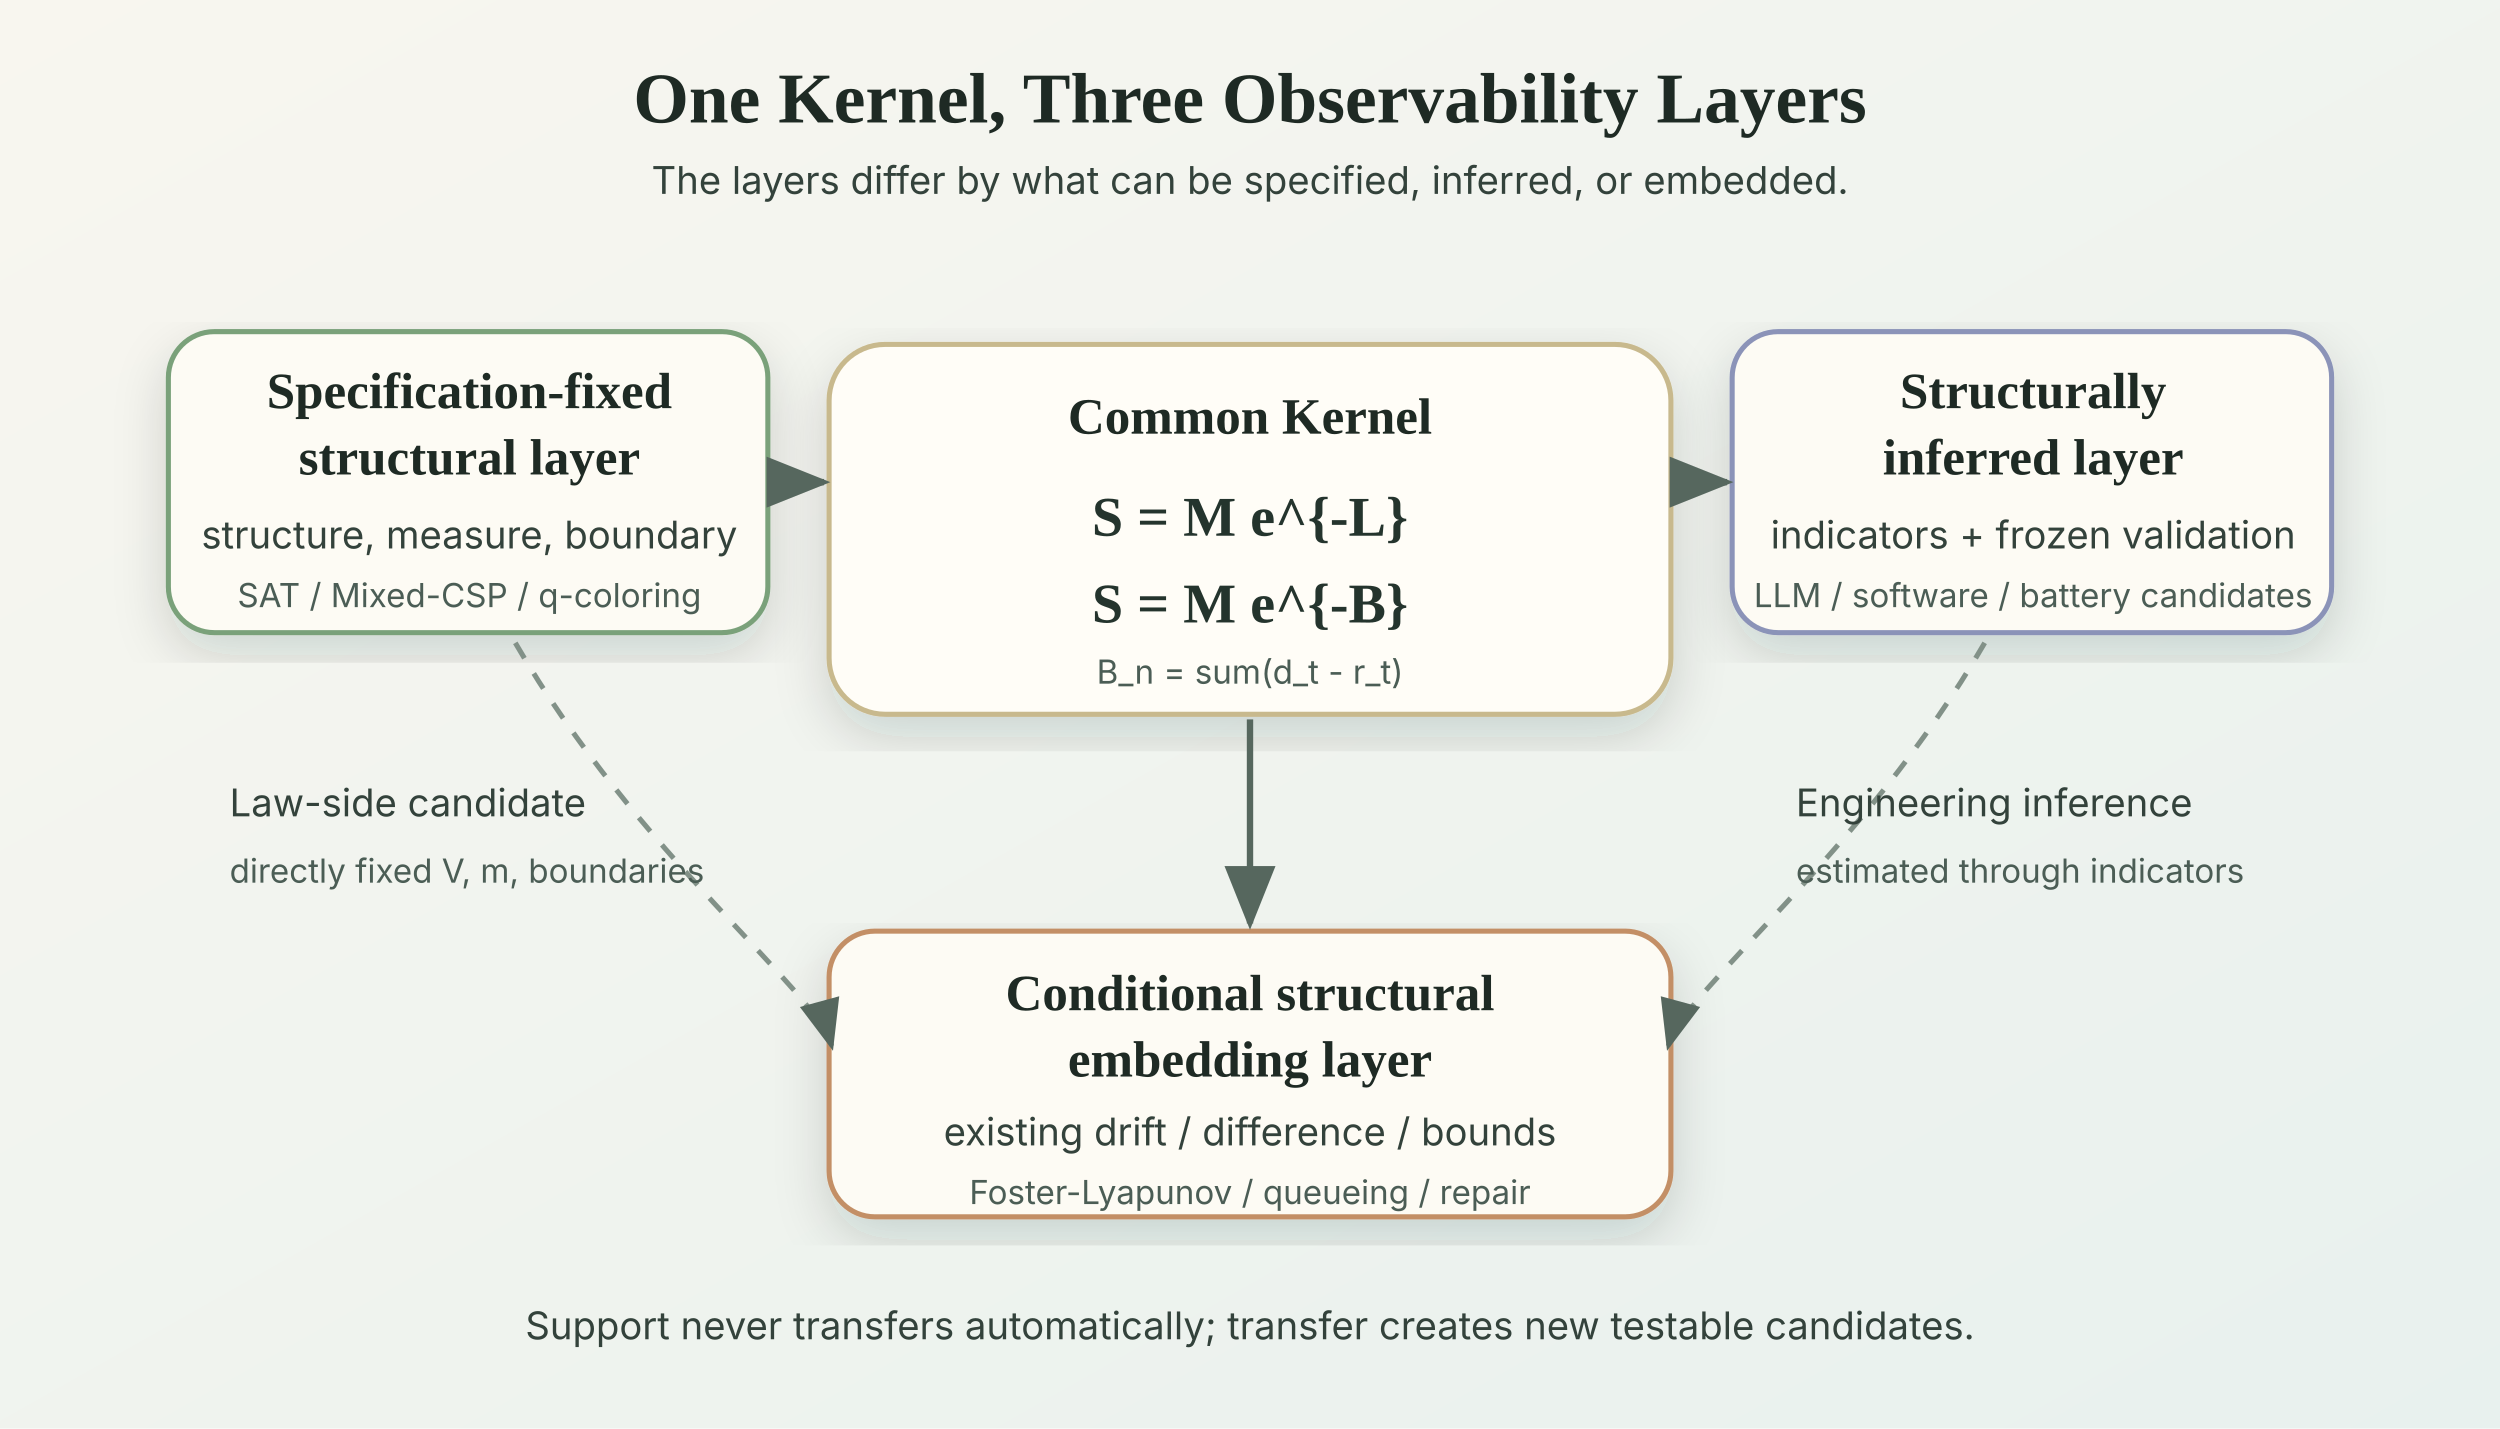
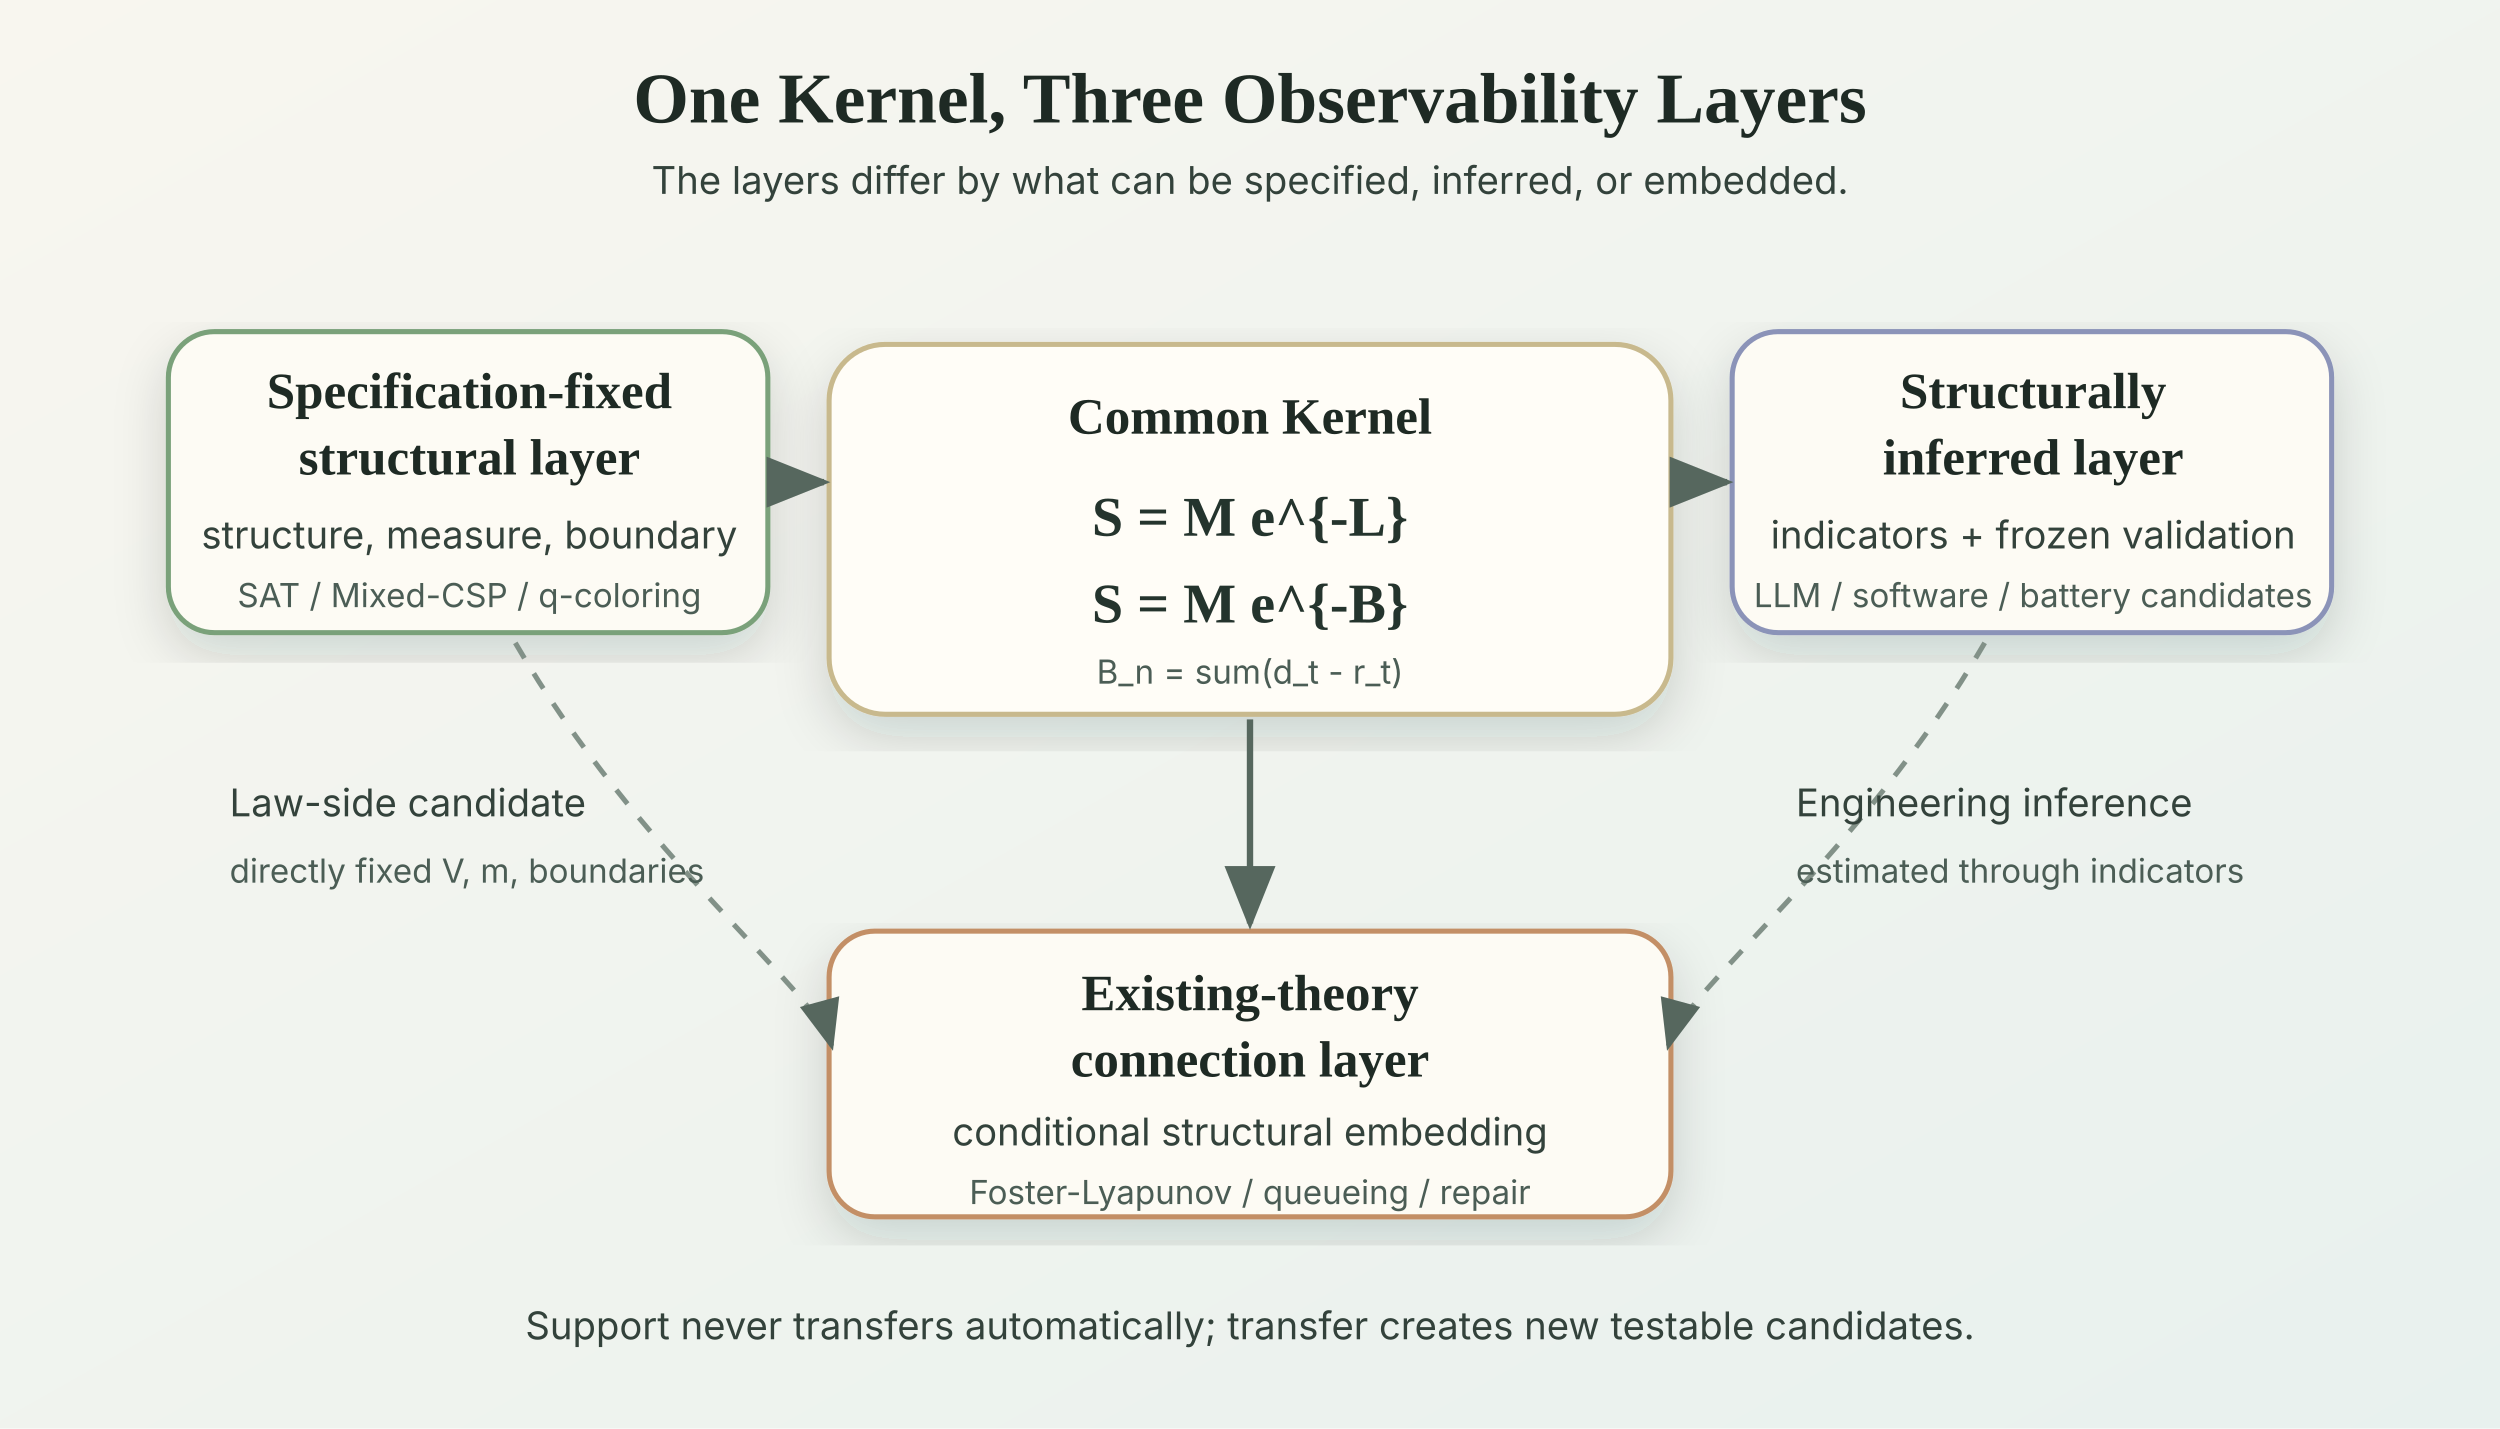
<svg xmlns="http://www.w3.org/2000/svg" width="980" height="560" viewBox="0 0 980 560" role="img" aria-labelledby="title desc">
  <defs>
    <linearGradient id="bg" x1="0" x2="1" y1="0" y2="1">
      <stop offset="0%" stop-color="#f8f6ef" />
      <stop offset="100%" stop-color="#e8f1ee" />
    </linearGradient>
    <filter id="shadow" x="-10%" y="-10%" width="120%" height="120%">
      <feDropShadow dx="0" dy="8" stdDeviation="10" flood-color="#1f2933" flood-opacity="0.16" />
    </filter>
    <style>
      .title { font: 700 28px Georgia, "Times New Roman", serif; fill: #1e2a24; }
      .label { font: 700 20px Georgia, "Times New Roman", serif; fill: #1e2a24; }
      .small { font: 15px -apple-system, BlinkMacSystemFont, "Segoe UI", sans-serif; fill: #33423b; }
      .tiny { font: 13px -apple-system, BlinkMacSystemFont, "Segoe UI", sans-serif; fill: #4b5d55; }
      .math { font: 700 22px Georgia, "Times New Roman", serif; fill: #24342d; }
      .box { fill: #fffdf7; stroke: #c8b98d; stroke-width: 2; rx: 22; filter: url(#shadow); }
      .layer { fill: #fdfbf4; stroke-width: 2; rx: 18; filter: url(#shadow); }
      .arrow { stroke: #56675e; stroke-width: 2.5; fill: none; marker-end: url(#arrowhead); }
      .dash { stroke: #829188; stroke-width: 2; stroke-dasharray: 7 7; fill: none; marker-end: url(#arrowhead); }
    </style>
    <marker id="arrowhead" markerWidth="10" markerHeight="8" refX="9" refY="4" orient="auto">
      <path d="M0,0 L10,4 L0,8 z" fill="#56675e" />
    </marker>
  </defs>
  <rect width="980" height="560" fill="url(#bg)" />
  <text x="490" y="48" text-anchor="middle" class="title">One Kernel, Three Observability Layers</text>
  <text x="490" y="76" text-anchor="middle" class="small">The layers differ by what can be specified, inferred, or embedded.</text>
  <rect x="325" y="135" width="330" height="145" class="box" />
  <text x="490" y="170" text-anchor="middle" class="label">Common Kernel</text>
  <text x="490" y="210" text-anchor="middle" class="math">S = M e^{-L}</text>
  <text x="490" y="244" text-anchor="middle" class="math">S = M e^{-B}</text>
  <text x="490" y="268" text-anchor="middle" class="tiny">B_n = sum(d_t - r_t)</text>
  <rect x="66" y="130" width="235" height="118" class="layer" stroke="#7aa17a" />
  <text x="184" y="160" text-anchor="middle" class="label">Specification-fixed</text>
  <text x="184" y="186" text-anchor="middle" class="label">structural layer</text>
  <text x="184" y="215" text-anchor="middle" class="small">structure, measure, boundary</text>
  <text x="184" y="238" text-anchor="middle" class="tiny">SAT / Mixed-CSP / q-coloring</text>
  <rect x="679" y="130" width="235" height="118" class="layer" stroke="#8b93b8" />
  <text x="797" y="160" text-anchor="middle" class="label">Structurally</text>
  <text x="797" y="186" text-anchor="middle" class="label">inferred layer</text>
  <text x="797" y="215" text-anchor="middle" class="small">indicators + frozen validation</text>
  <text x="797" y="238" text-anchor="middle" class="tiny">LLM / software / battery candidates</text>
  <rect x="325" y="365" width="330" height="112" class="layer" stroke="#c38f66" />
-   <text x="490" y="396" text-anchor="middle" class="label">Conditional structural</text>
-   <text x="490" y="422" text-anchor="middle" class="label">embedding layer</text>
-   <text x="490" y="449" text-anchor="middle" class="small">existing drift / difference / bounds</text>
+   <text x="490" y="396" text-anchor="middle" class="label">Existing-theory</text>
+   <text x="490" y="422" text-anchor="middle" class="label">connection layer</text>
+   <text x="490" y="449" text-anchor="middle" class="small">conditional structural embedding</text>
  <text x="490" y="472" text-anchor="middle" class="tiny">Foster-Lyapunov / queueing / repair</text>
  <path d="M302 189 C318 189 308 189 323 189" class="arrow" />
  <path d="M657 189 C672 189 662 189 677 189" class="arrow" />
  <path d="M490 282 C490 315 490 333 490 362" class="arrow" />
  <path d="M202 252 C250 335 320 388 326 410" class="dash" />
  <path d="M778 252 C730 335 660 388 654 410" class="dash" />
  <text x="90" y="320" class="small">Law-side candidate</text>
  <text x="90" y="346" class="tiny">directly fixed V, m, boundaries</text>
  <text x="704" y="320" class="small">Engineering inference</text>
  <text x="704" y="346" class="tiny">estimated through indicators</text>
  <text x="490" y="525" text-anchor="middle" class="small">Support never transfers automatically; transfer creates new testable candidates.</text>
</svg>
